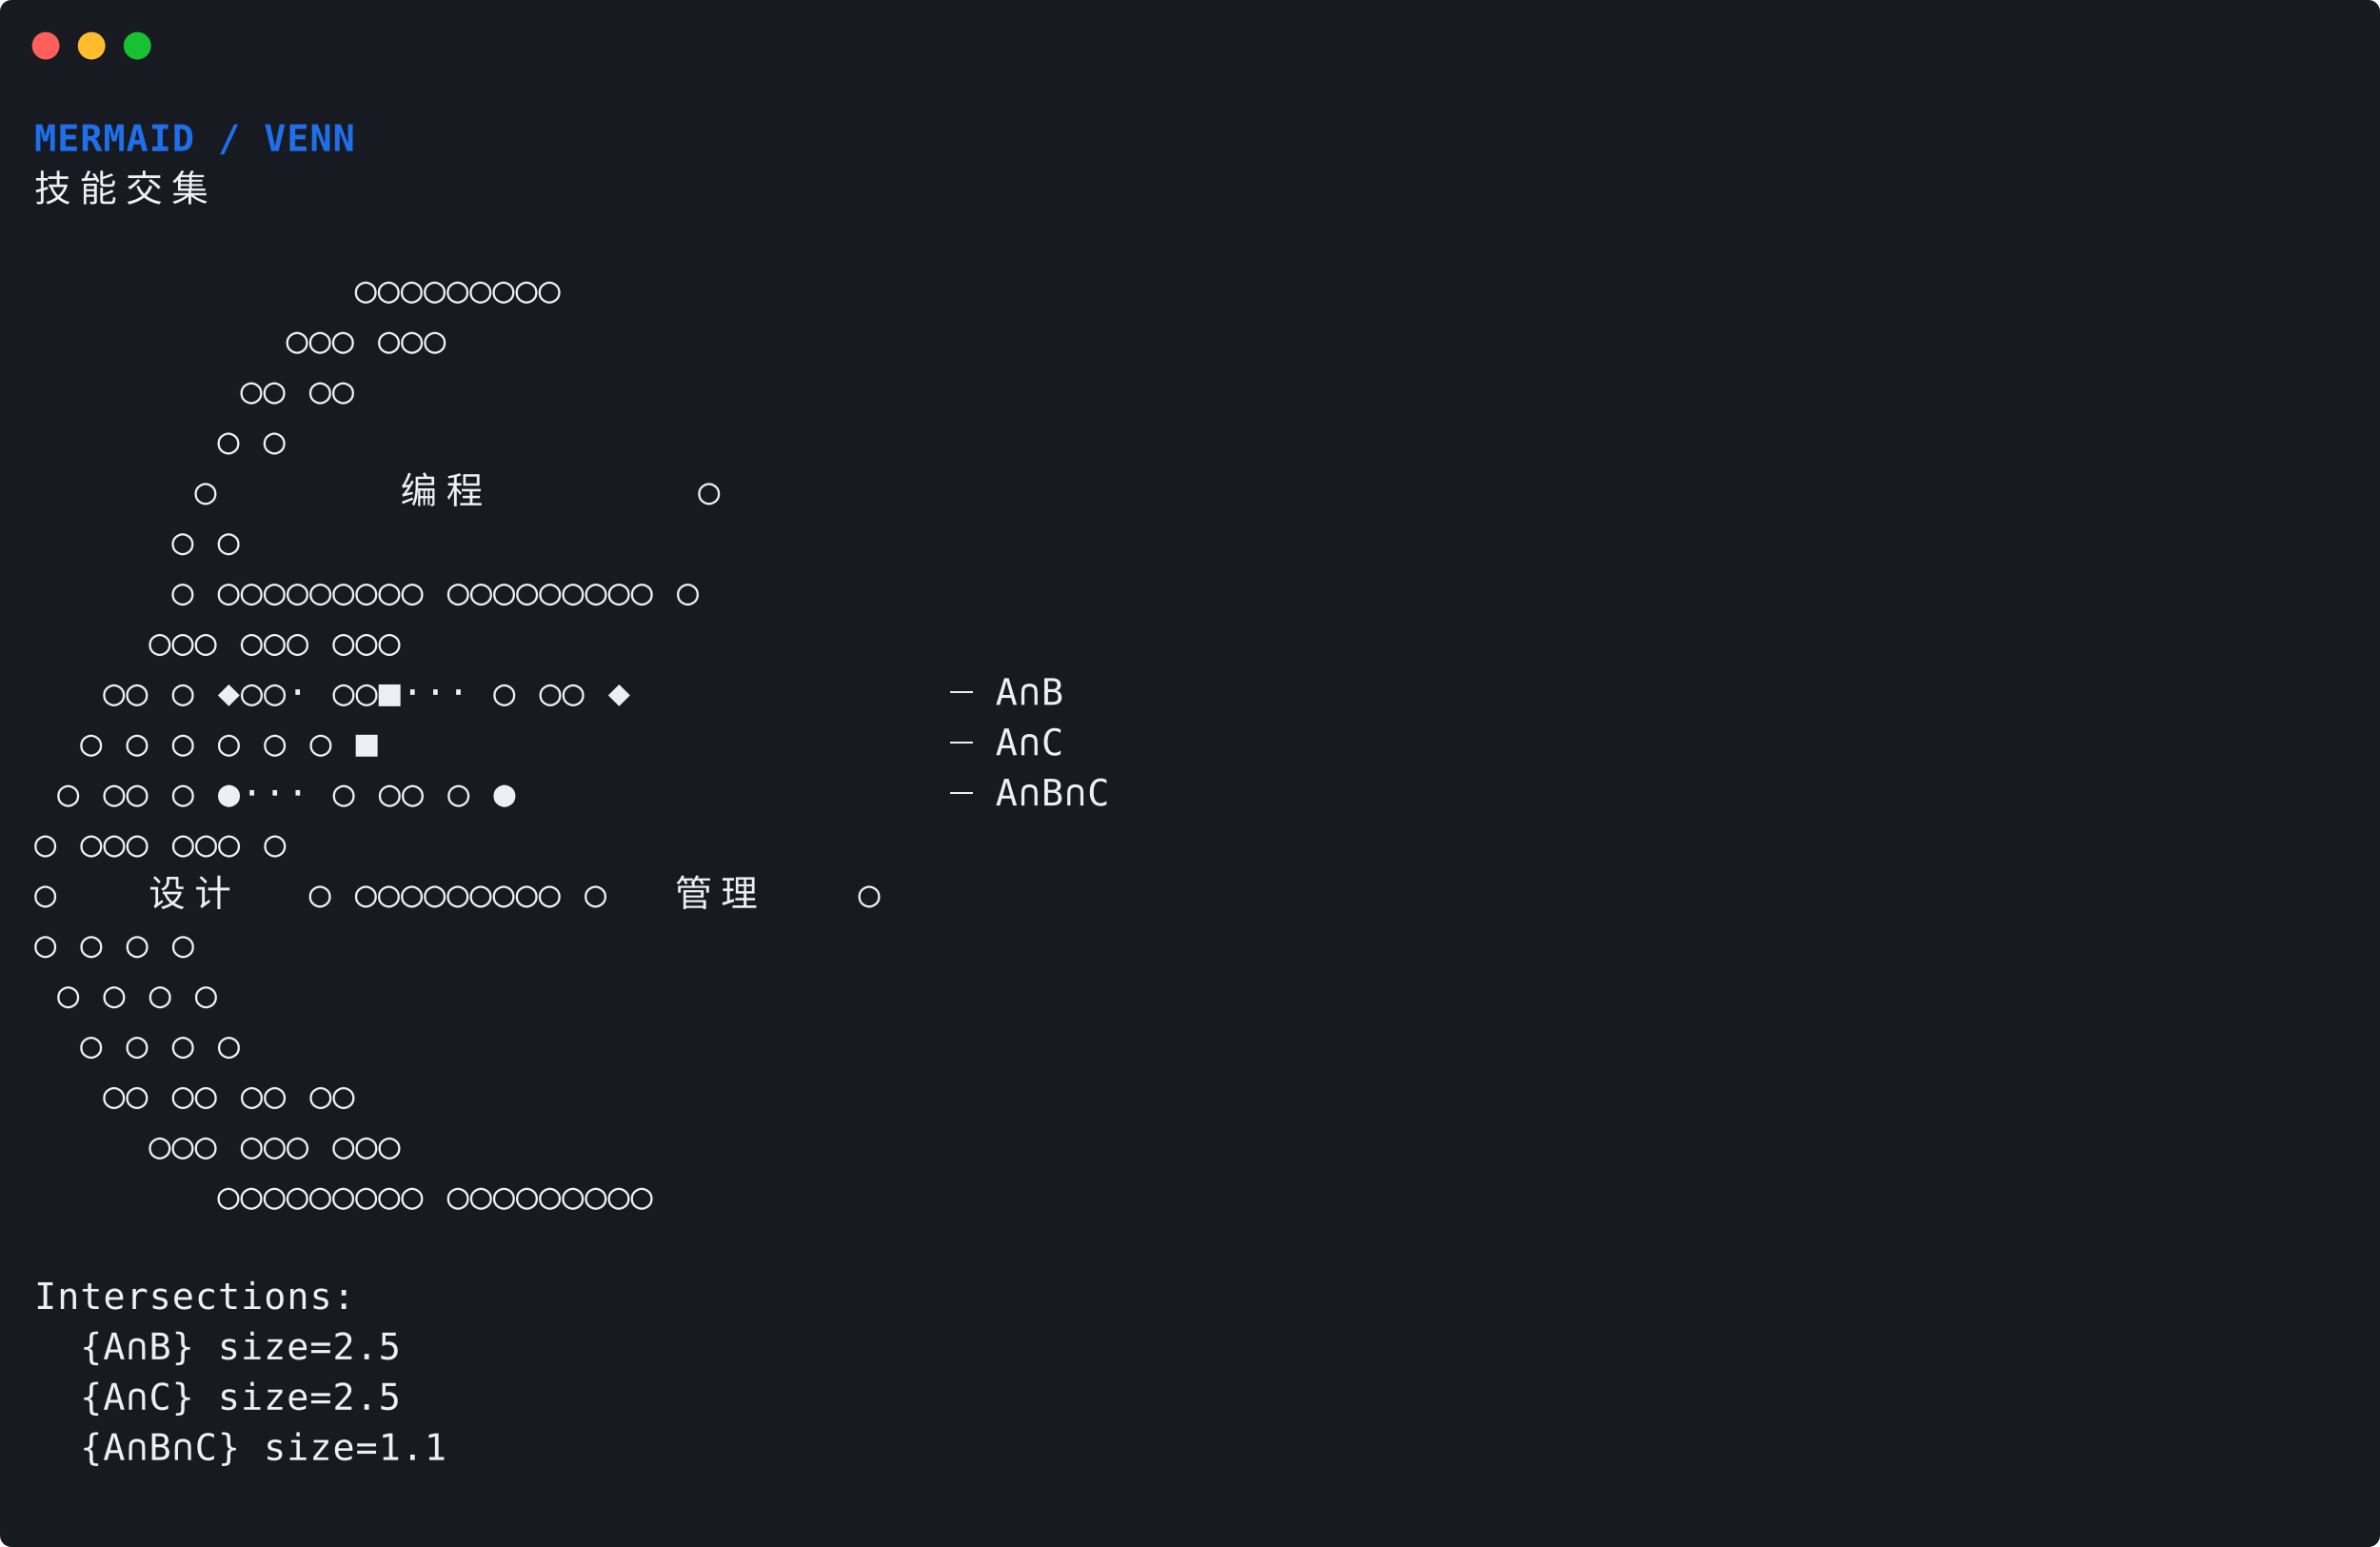
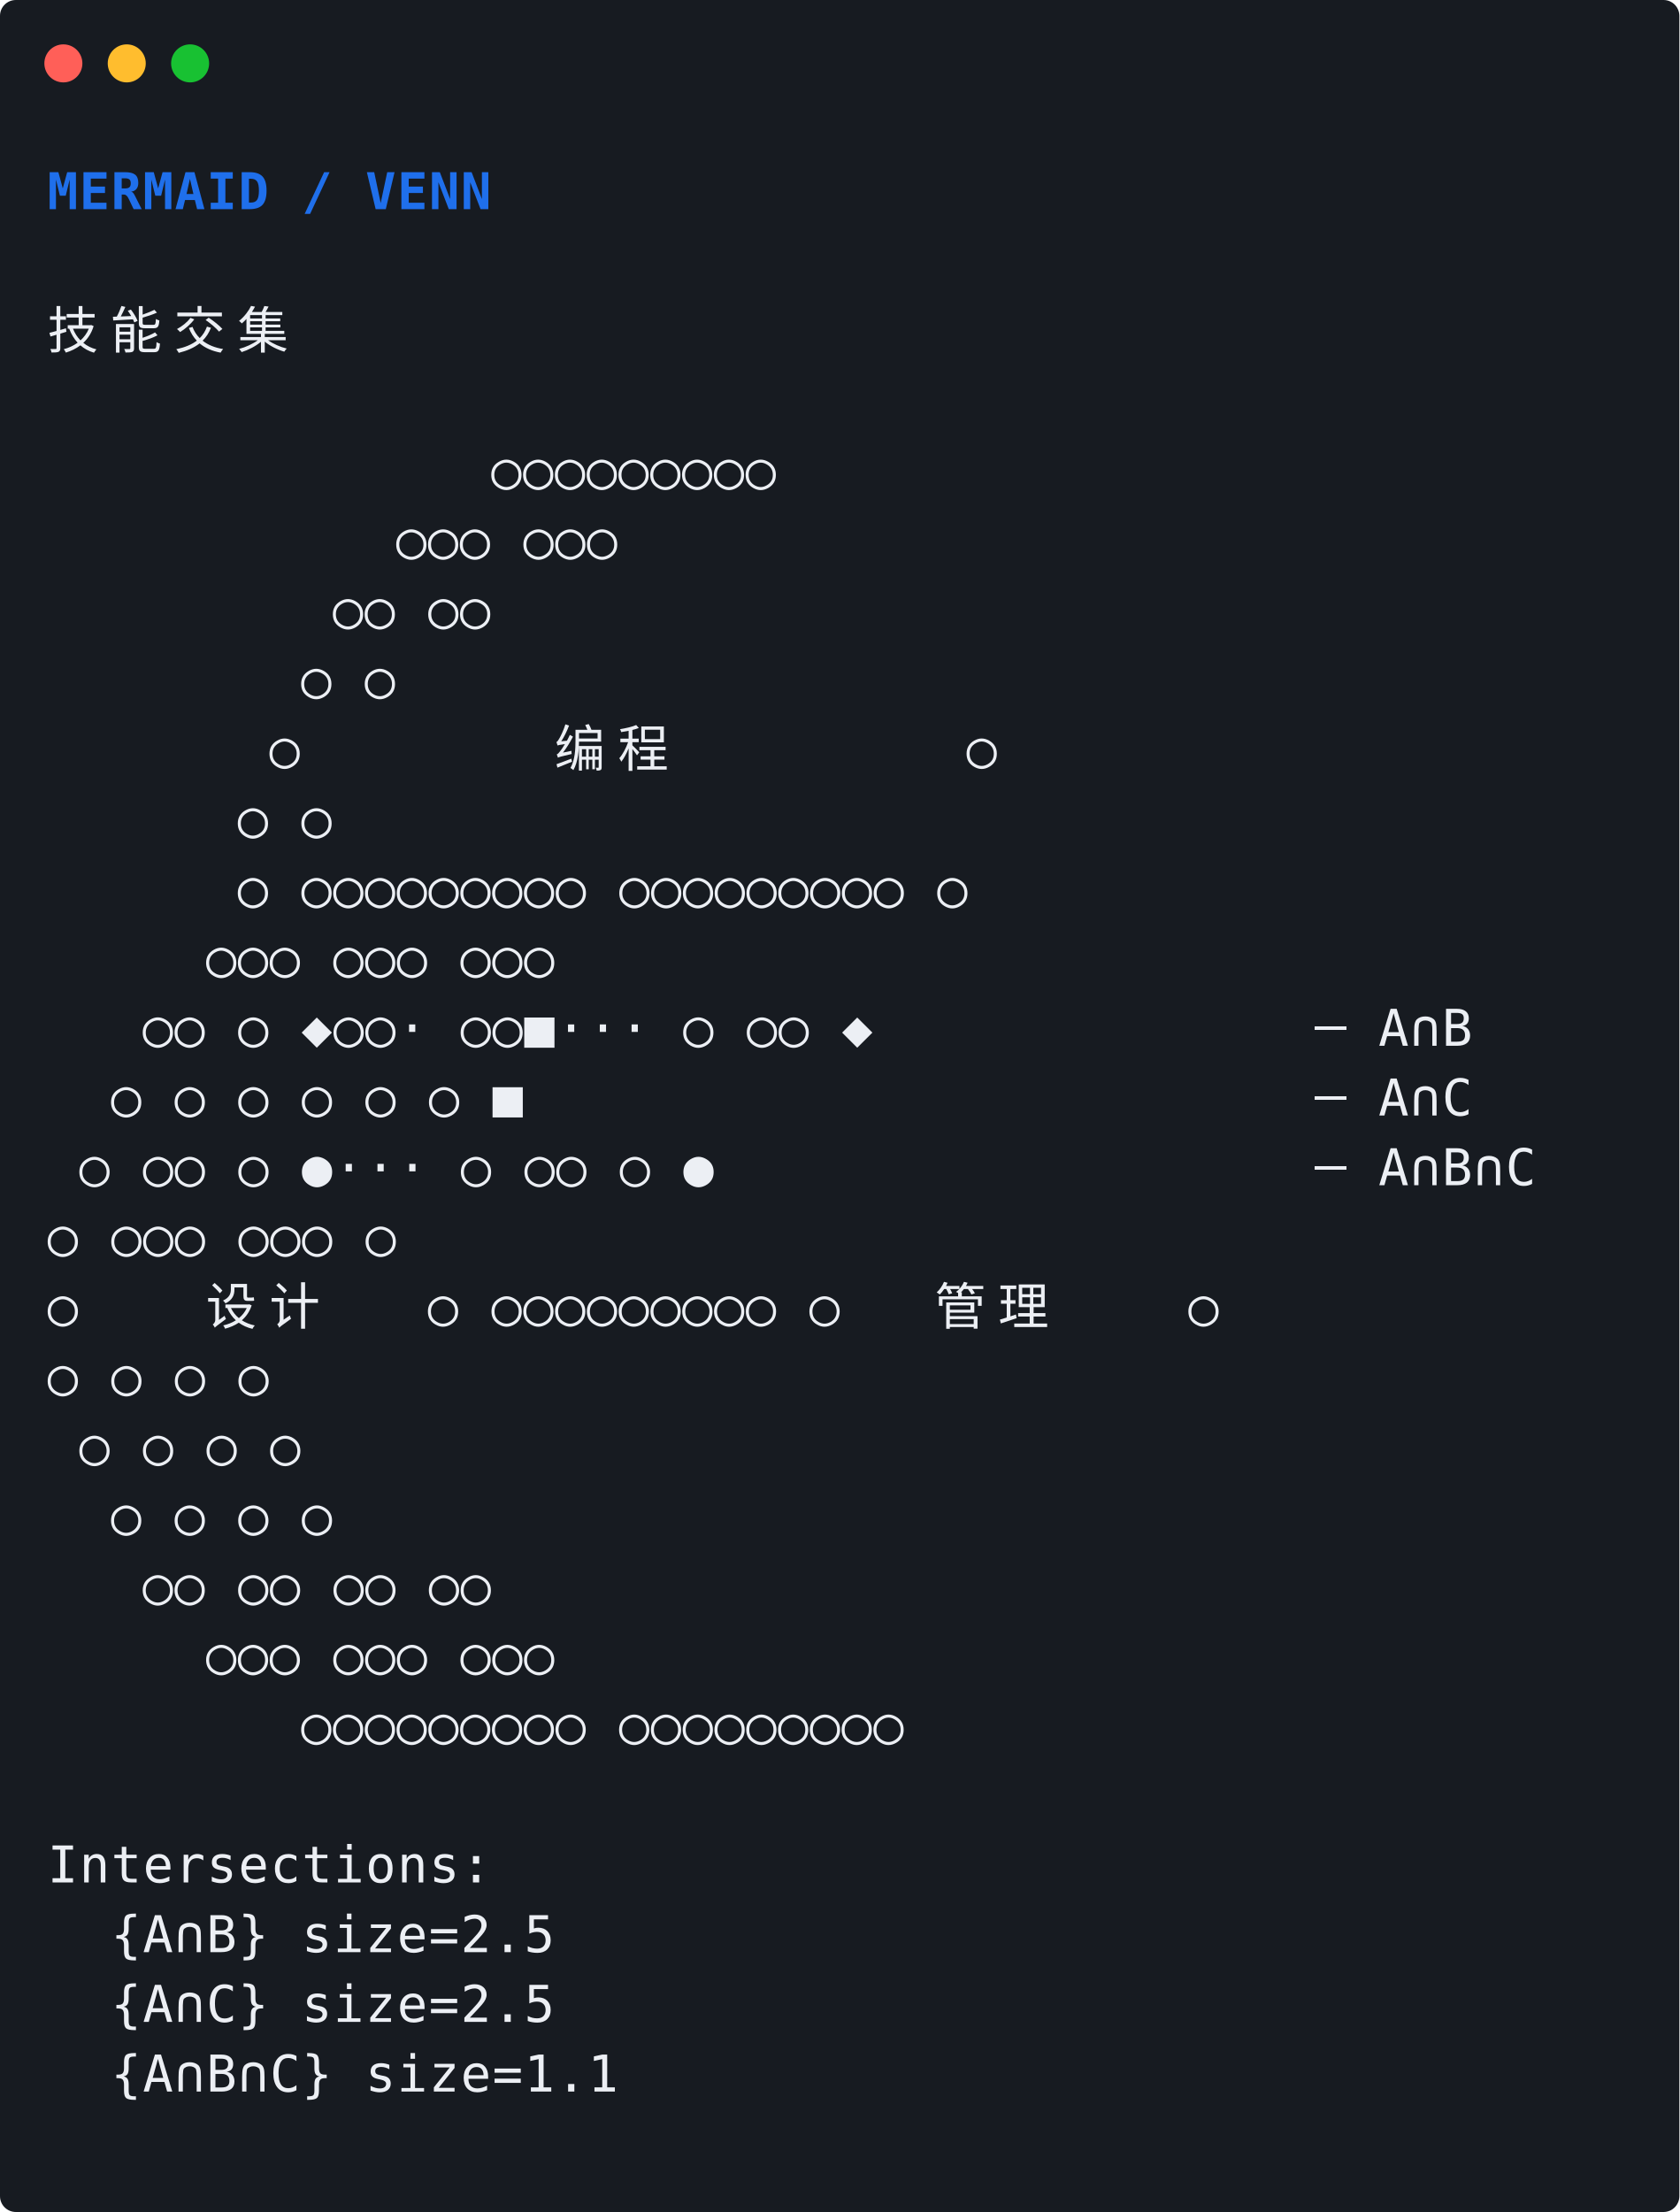
- <svg xmlns="http://www.w3.org/2000/svg" width="1040" height="676" viewBox="0 0 1040 676">
-   <rect width="1040" height="676" rx="5" fill="#171b21" />
+ <svg xmlns="http://www.w3.org/2000/svg" width="530" height="698" viewBox="0 0 530 698">
+   <rect width="530" height="698" rx="5" fill="#171b21" />
  <circle cx="20" cy="20" r="6" fill="#ff5f58" />
  <circle cx="40" cy="20" r="6" fill="#ffbd2e" />
  <circle cx="60" cy="20" r="6" fill="#18c132" />
-   <svg x="15" y="50" width="1000" height="616" viewBox="0 0 1000 616" overflow="hidden">
+   <svg x="15" y="50" width="490" height="638" viewBox="0 0 490 638" overflow="hidden">
    <style>.s0{fill:#1f6feb;font-weight:700}text{white-space:pre;font-kerning:none;font-variant-ligatures:none;font-synthesis:none;font-optical-sizing:none;-webkit-font-smoothing:antialiased;text-rendering:optimizeLegibility;text-decoration-skip-ink:none;text-decoration-thickness:1px;text-underline-offset:2px;letter-spacing:0.4px}</style>
    <g font-family="'JetBrains Mono','Fira Code','SF Mono',Menlo,Consolas,'DejaVu Sans Mono','Liberation Mono','Symbols Nerd Font Mono','Symbols Nerd Font','Powerline Symbols','Apple Symbols','Segoe UI Symbol','Noto Sans Symbols 2','Noto Sans Symbols','Apple Color Emoji','Segoe UI Emoji','Noto Color Emoji',monospace" font-size="16" fill="#eceff4" shape-rendering="crispEdges">
      <defs>
        <g id="c">
          <rect width="10" height="22" fill="#6a737d" />
        </g>
        <g id="l0">
          <text x="50" y="16">○○○         ○○○         ○○○</text>
        </g>
      </defs>
      <g class="r">
        <g transform="translate(0 0)">
          <g transform="translate(0 0)">
            <text y="16" class="s0">MERMAID / VENN</text>
          </g>
-           <g transform="translate(0 22)">
+           <g transform="translate(0 44)">
            <text y="16">技</text>
            <text x="20" y="16">能</text>
            <text x="40" y="16">交</text>
            <text x="60" y="16">集</text>
          </g>
-           <g transform="translate(0 66)">
+           <g transform="translate(0 88)">
            <text x="140" y="16">○○○○○○○○○</text>
          </g>
-           <g transform="translate(0 88)">
+           <g transform="translate(0 110)">
            <text x="110" y="16">○○○         ○○○</text>
          </g>
-           <g transform="translate(0 110)">
+           <g transform="translate(0 132)">
            <text x="90" y="16">○○               ○○</text>
          </g>
-           <g transform="translate(0 132)">
+           <g transform="translate(0 154)">
            <text x="80" y="16">○                   ○</text>
          </g>
-           <g transform="translate(0 154)">
+           <g transform="translate(0 176)">
            <text x="70" y="16">○</text>
            <text x="160" y="16">编</text>
            <text x="180" y="16">程</text>
            <text x="290" y="16">○</text>
          </g>
-           <g transform="translate(0 176)">
+           <g transform="translate(0 198)">
            <text x="60" y="16">○                       ○</text>
          </g>
-           <g transform="translate(0 198)">
+           <g transform="translate(0 220)">
            <text x="60" y="16">○ ○○○○○○○○○   ○○○○○○○○○ ○</text>
          </g>
-           <use href="#l0" y="220" />
-           <g transform="translate(0 242)">
+           <use href="#l0" y="242" />
+           <g transform="translate(0 264)">
            <path d="M400 10h10v1H400" />
            <text x="30" y="16">○○  ○      ◆○○·  ○○■···   ○  ○○     ◆</text>
            <text x="420" y="16">A∩B</text>
          </g>
-           <g transform="translate(0 264)">
+           <g transform="translate(0 286)">
            <path d="M400 10h10v1H400" />
            <text x="20" y="16">○     ○     ○       ○     ○     ○    ■</text>
            <text x="420" y="16">A∩C</text>
          </g>
-           <g transform="translate(0 286)">
+           <g transform="translate(0 308)">
            <path d="M400 10h10v1H400" />
            <text x="10" y="16">○       ○○  ○    ●··· ○  ○○       ○   ●</text>
            <text x="420" y="16">A∩B∩C</text>
          </g>
-           <g transform="translate(0 308)">
+           <g transform="translate(0 330)">
            <text y="16">○          ○○○         ○○○          ○</text>
          </g>
-           <g transform="translate(0 330)">
+           <g transform="translate(0 352)">
            <text y="16">○</text>
            <text x="50" y="16">设</text>
            <text x="70" y="16">计</text>
            <text x="120" y="16">○ ○○○○○○○○○ ○</text>
            <text x="280" y="16">管</text>
            <text x="300" y="16">理</text>
            <text x="360" y="16">○</text>
          </g>
-           <g transform="translate(0 352)">
+           <g transform="translate(0 374)">
            <text y="16">○           ○           ○           ○</text>
          </g>
-           <g transform="translate(0 374)">
+           <g transform="translate(0 396)">
            <text x="10" y="16">○           ○         ○           ○</text>
          </g>
-           <g transform="translate(0 396)">
+           <g transform="translate(0 418)">
            <text x="20" y="16">○           ○       ○           ○</text>
          </g>
-           <g transform="translate(0 418)">
+           <g transform="translate(0 440)">
            <text x="30" y="16">○○          ○○   ○○          ○○</text>
          </g>
-           <use href="#l0" y="440" />
-           <g transform="translate(0 462)">
+           <use href="#l0" y="462" />
+           <g transform="translate(0 484)">
            <text x="80" y="16">○○○○○○○○○   ○○○○○○○○○</text>
          </g>
-           <g transform="translate(0 506)">
+           <g transform="translate(0 528)">
            <text y="16">Intersections:</text>
          </g>
-           <g transform="translate(0 528)">
+           <g transform="translate(0 550)">
            <text x="20" y="16">{A∩B} size=2.5</text>
          </g>
-           <g transform="translate(0 550)">
+           <g transform="translate(0 572)">
            <text x="20" y="16">{A∩C} size=2.5</text>
          </g>
-           <g transform="translate(0 572)">
+           <g transform="translate(0 594)">
            <text x="20" y="16">{A∩B∩C} size=1.1</text>
          </g>
        </g>
      </g>
    </g>
  </svg>
</svg>
